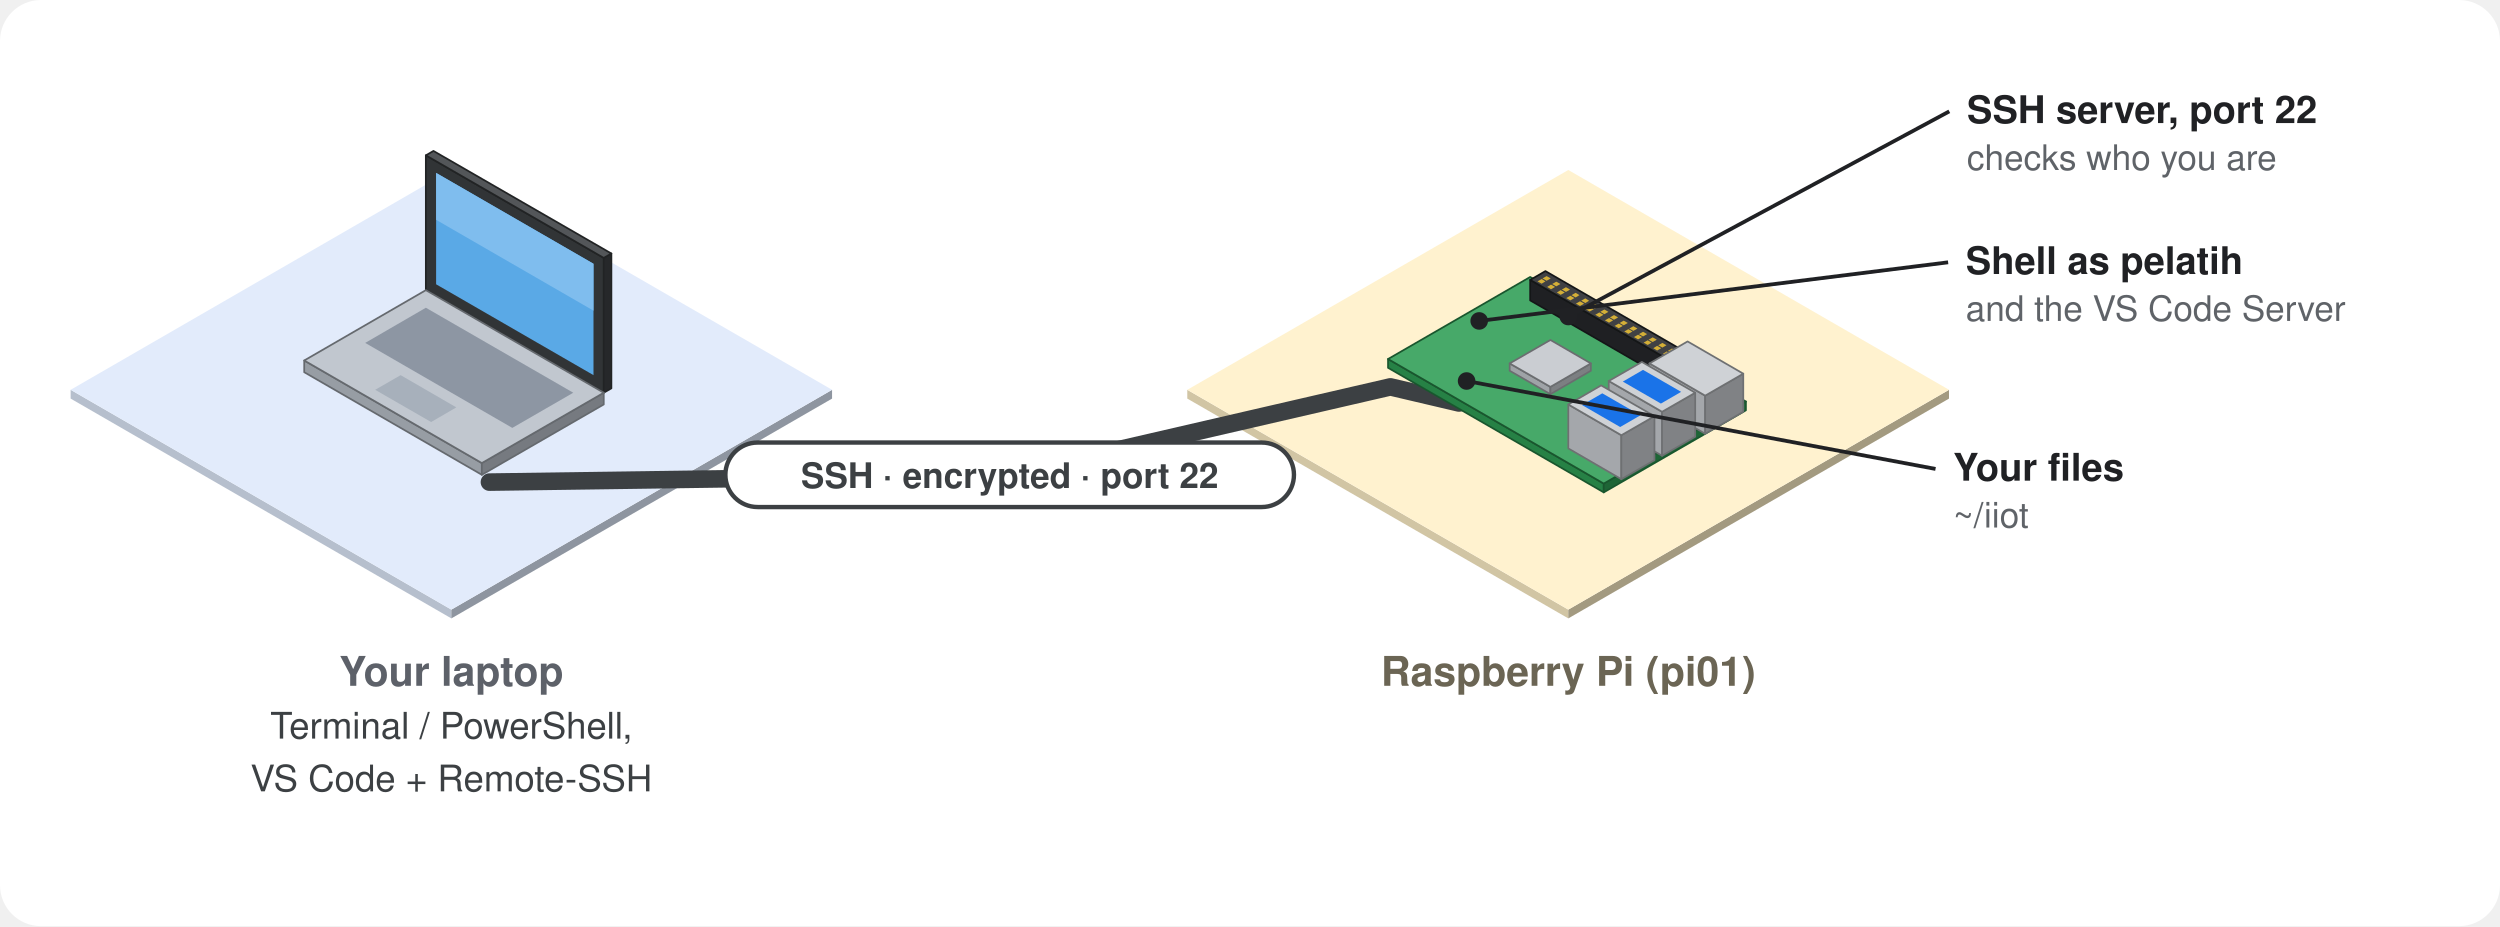
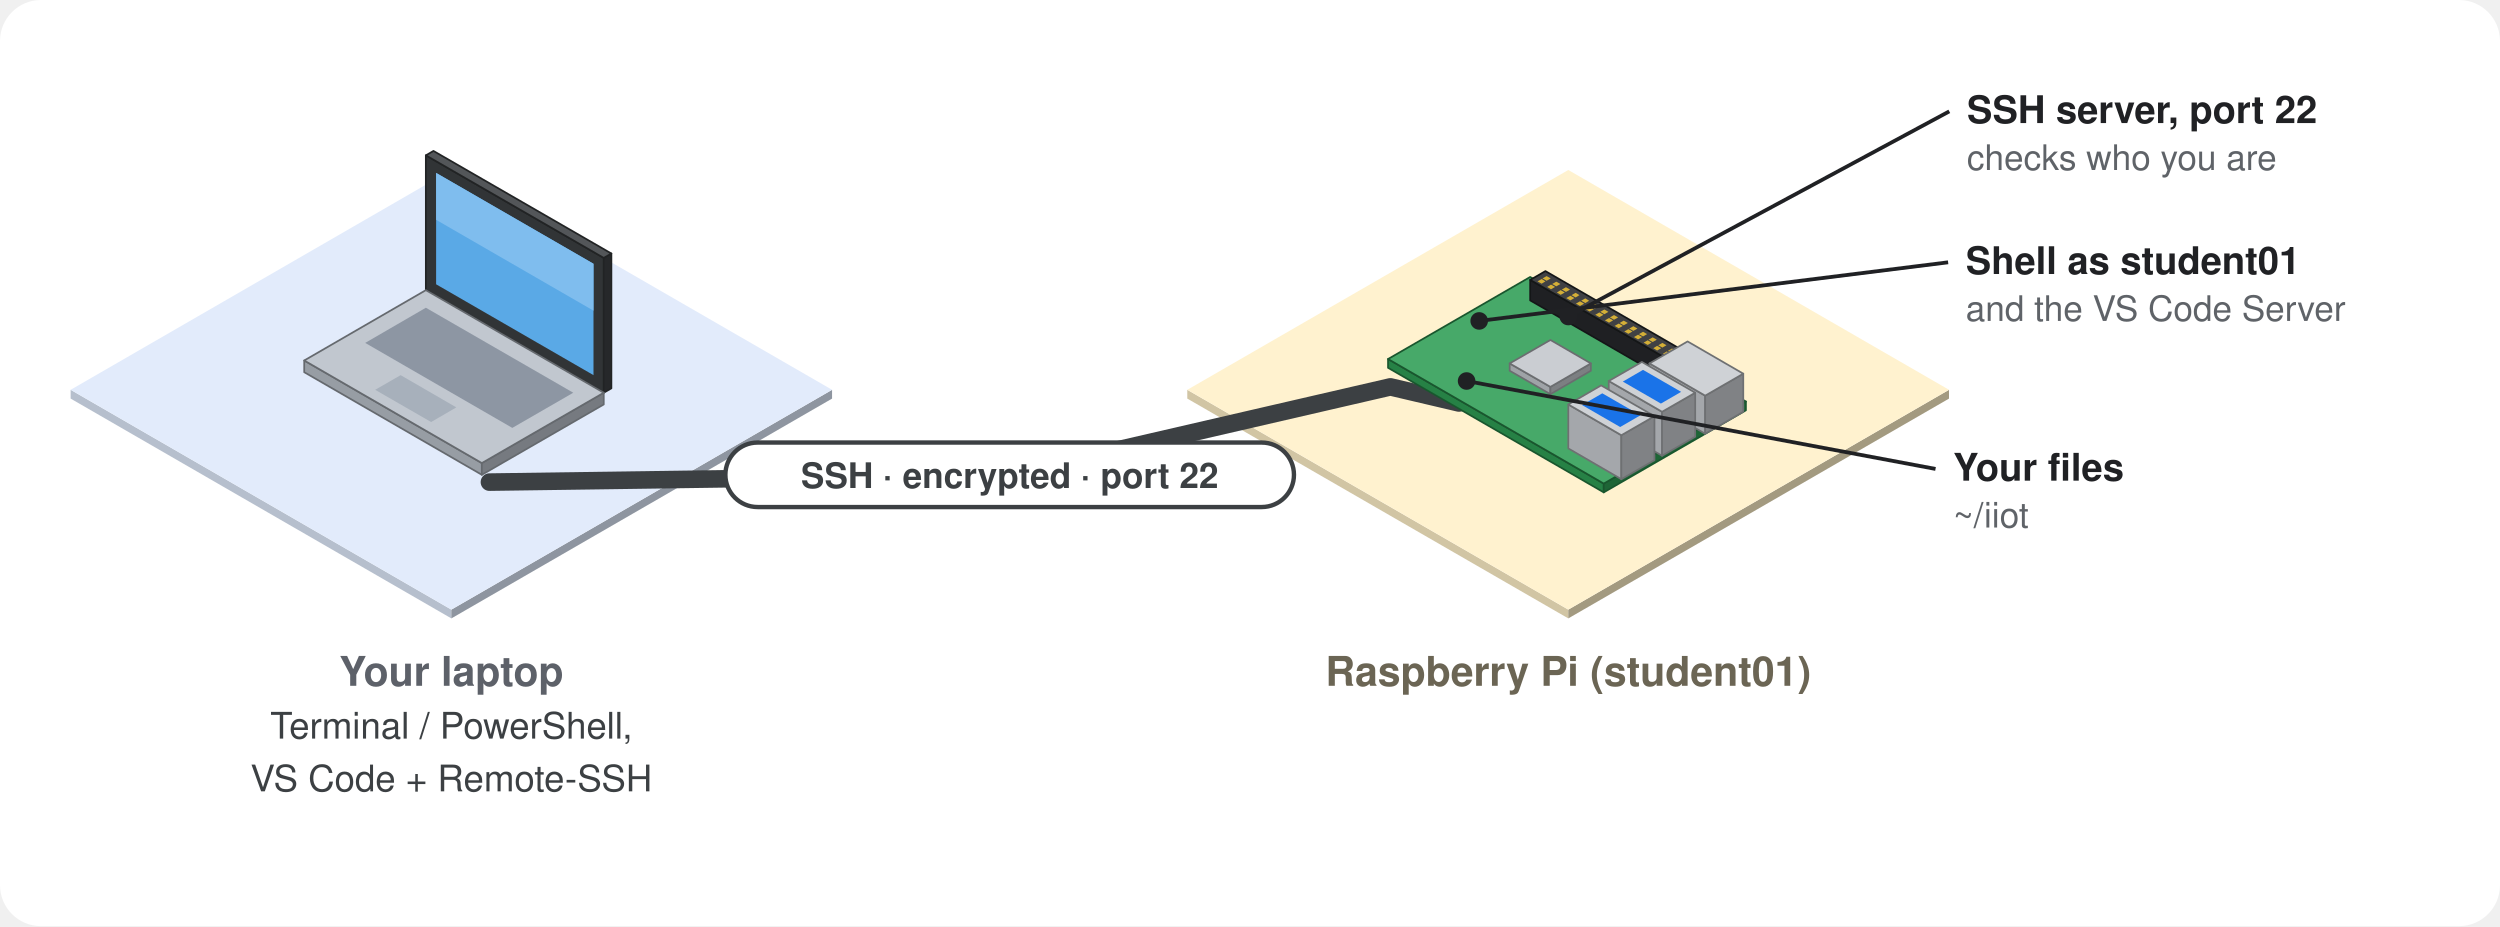
<svg xmlns="http://www.w3.org/2000/svg" viewBox="-154 -58 853 316" width="853" height="316" font-family="Segoe UI, Helvetica, Arial, sans-serif">
  <rect x="-154" y="-58" width="853" height="316" rx="14" fill="#ffffff" />
  <polygon points="-129.9,78.0 0.0,153.0 0.0,150.0 -129.9,75.0" fill="#b6bfcd" />
  <polygon points="129.9,78.0 0.0,153.0 0.0,150.0 129.9,75.0" fill="#8e95a0" />
  <polygon points="0.0,0.0 129.9,75.0 0.0,150.0 -129.9,75.0" fill="#e2ebfb" />
  <polygon points="251.1,78.0 381.1,153.0 381.1,150.0 251.1,75.0" fill="#d1c5a4" />
  <polygon points="511.0,78.0 381.1,153.0 381.1,150.0 511.0,75.0" fill="#a39a80" />
  <polygon points="381.1,0.0 511.0,75.0 381.1,150.0 251.1,75.0" fill="#fff2cf" />
  <path d="M13.0,106.5 L190.5,104.0 L320.4,74.0 L343.8,79.5" fill="none" stroke="#3c4043" stroke-width="6" stroke-linecap="round" stroke-linejoin="round" />
  <polygon points="319.6,67.5 393.2,110.0 393.2,107.0 319.6,64.5" fill="#268145" stroke="#19562e" stroke-width="0.6" stroke-linejoin="round" />
  <polygon points="441.7,82.0 393.2,110.0 393.2,107.0 441.7,79.0" fill="#1e6536" stroke="#19562e" stroke-width="0.6" stroke-linejoin="round" />
  <polygon points="368.1,36.5 441.7,79.0 393.2,107.0 319.6,64.5" fill="#47a969" stroke="#19562e" stroke-width="0.6" stroke-linejoin="round" />
  <polygon points="368.1,44.5 423.5,76.5 423.5,69.5 368.1,37.5" fill="#1f2023" stroke="#141617" stroke-width="0.6" stroke-linejoin="round" />
  <polygon points="428.7,73.5 423.5,76.5 423.5,69.5 428.7,66.5" fill="#18191b" stroke="#141617" stroke-width="0.6" stroke-linejoin="round" />
  <polygon points="373.3,34.5 428.7,66.5 423.5,69.5 368.1,37.5" fill="#404144" stroke="#141617" stroke-width="0.6" stroke-linejoin="round" />
  <polygon points="373.7,36.2 375.1,37.0 373.7,37.8 372.3,37.0" fill="#d4af37" />
  <polygon points="372.0,37.2 373.3,38.0 372.0,38.8 370.6,38.0" fill="#d4af37" />
  <polygon points="377.0,38.1 378.4,38.9 377.0,39.7 375.6,38.9" fill="#d4af37" />
  <polygon points="375.2,39.1 376.6,39.9 375.2,40.7 373.9,39.9" fill="#d4af37" />
  <polygon points="380.3,40.0 381.7,40.8 380.3,41.6 378.9,40.8" fill="#d4af37" />
  <polygon points="378.5,41.0 379.9,41.8 378.5,42.6 377.2,41.8" fill="#d4af37" />
  <polygon points="383.6,41.9 384.9,42.7 383.6,43.5 382.2,42.7" fill="#d4af37" />
  <polygon points="381.8,42.9 383.2,43.7 381.8,44.5 380.4,43.7" fill="#d4af37" />
  <polygon points="386.9,43.8 388.2,44.6 386.9,45.4 385.5,44.6" fill="#d4af37" />
  <polygon points="385.1,44.8 386.5,45.6 385.1,46.4 383.7,45.6" fill="#d4af37" />
  <polygon points="390.1,45.7 391.5,46.5 390.1,47.3 388.8,46.5" fill="#d4af37" />
  <polygon points="388.4,46.7 389.8,47.5 388.4,48.3 387.0,47.5" fill="#d4af37" />
  <polygon points="393.4,47.6 394.8,48.4 393.4,49.2 392.0,48.4" fill="#d4af37" />
  <polygon points="391.7,48.6 393.1,49.4 391.7,50.2 390.3,49.4" fill="#d4af37" />
  <polygon points="396.7,49.5 398.1,50.3 396.7,51.1 395.3,50.3" fill="#d4af37" />
  <polygon points="395.0,50.5 396.4,51.3 395.0,52.1 393.6,51.3" fill="#d4af37" />
  <polygon points="400.0,51.4 401.4,52.2 400.0,53.0 398.6,52.2" fill="#d4af37" />
  <polygon points="398.3,52.4 399.7,53.2 398.3,54.0 396.9,53.2" fill="#d4af37" />
  <polygon points="403.3,53.3 404.7,54.1 403.3,54.9 401.9,54.1" fill="#d4af37" />
  <polygon points="401.6,54.3 403.0,55.1 401.6,55.9 400.2,55.1" fill="#d4af37" />
  <polygon points="406.6,55.2 408.0,56.0 406.6,56.8 405.2,56.0" fill="#d4af37" />
  <polygon points="404.9,56.2 406.3,57.0 404.9,57.8 403.5,57.0" fill="#d4af37" />
  <polygon points="409.9,57.1 411.3,57.9 409.9,58.7 408.5,57.9" fill="#d4af37" />
  <polygon points="408.2,58.1 409.5,58.9 408.2,59.7 406.8,58.9" fill="#d4af37" />
  <polygon points="413.2,59.0 414.6,59.8 413.2,60.6 411.8,59.8" fill="#d4af37" />
  <polygon points="411.4,60.0 412.8,60.8 411.4,61.6 410.1,60.8" fill="#d4af37" />
  <polygon points="416.5,60.9 417.9,61.7 416.5,62.5 415.1,61.7" fill="#d4af37" />
  <polygon points="414.7,61.9 416.1,62.7 414.7,63.5 413.4,62.7" fill="#d4af37" />
  <polygon points="419.8,62.8 421.1,63.6 419.8,64.4 418.4,63.6" fill="#d4af37" />
  <polygon points="418.0,63.8 419.4,64.6 418.0,65.4 416.6,64.6" fill="#d4af37" />
  <polygon points="423.1,64.7 424.4,65.5 423.1,66.3 421.7,65.5" fill="#d4af37" />
  <polygon points="421.3,65.7 422.7,66.5 421.3,67.3 419.9,66.5" fill="#d4af37" />
  <polygon points="361.1,68.5 375.0,76.5 375.0,74.0 361.1,66.0" fill="#9fa3a7" stroke="#6b6d70" stroke-width="0.6" stroke-linejoin="round" />
  <polygon points="388.8,68.5 375.0,76.5 375.0,74.0 388.8,66.0" fill="#7c7f82" stroke="#6b6d70" stroke-width="0.6" stroke-linejoin="round" />
  <polygon points="375.0,58.0 388.8,66.0 375.0,74.0 361.1,66.0" fill="#cacdd2" stroke="#6b6d70" stroke-width="0.6" stroke-linejoin="round" />
  <polygon points="408.8,79.0 427.8,90.0 427.8,77.0 408.8,66.0" fill="#a4a7ab" stroke="#6e7072" stroke-width="0.6" stroke-linejoin="round" />
  <polygon points="440.8,82.5 427.8,90.0 427.8,77.0 440.8,69.5" fill="#808285" stroke="#6e7072" stroke-width="0.6" stroke-linejoin="round" />
  <polygon points="421.8,58.5 440.8,69.5 427.8,77.0 408.8,66.0" fill="#cfd2d6" stroke="#6e7072" stroke-width="0.6" stroke-linejoin="round" />
  <polygon points="394.9,87.0 413.1,97.5 413.1,82.5 394.9,72.0" fill="#a4a7ab" stroke="#6e7072" stroke-width="0.6" stroke-linejoin="round" />
  <polygon points="424.4,91.0 413.1,97.5 413.1,82.5 424.4,76.0" fill="#808285" stroke="#6e7072" stroke-width="0.6" stroke-linejoin="round" />
  <polygon points="406.2,65.5 424.4,76.0 413.1,82.5 394.9,72.0" fill="#cfd2d6" stroke="#6e7072" stroke-width="0.6" stroke-linejoin="round" />
  <polygon points="381.1,95.0 399.2,105.5 399.2,90.5 381.1,80.0" fill="#a4a7ab" stroke="#6e7072" stroke-width="0.6" stroke-linejoin="round" />
  <polygon points="410.5,99.0 399.2,105.5 399.2,90.5 410.5,84.0" fill="#808285" stroke="#6e7072" stroke-width="0.6" stroke-linejoin="round" />
  <polygon points="392.3,73.5 410.5,84.0 399.2,90.5 381.1,80.0" fill="#cfd2d6" stroke="#6e7072" stroke-width="0.6" stroke-linejoin="round" />
  <polygon points="406.6,68.2 419.6,75.7 412.7,79.7 399.7,72.2" fill="#1a73e8" />
  <polygon points="392.7,76.2 405.7,83.7 398.8,87.7 385.8,80.2" fill="#1a73e8" />
  <polygon points="-8.7,41.0 52.0,76.0 52.0,30.0 -8.7,-5.0" fill="#313436" stroke="#212324" stroke-width="0.6" stroke-linejoin="round" />
  <polygon points="54.6,74.5 52.0,76.0 52.0,30.0 54.6,28.5" fill="#26282a" stroke="#212324" stroke-width="0.6" stroke-linejoin="round" />
  <polygon points="-6.1,-6.5 54.6,28.5 52.0,30.0 -8.7,-5.0" fill="#535659" stroke="#212324" stroke-width="0.6" stroke-linejoin="round" />
  <polygon points="-5.2,39.0 48.5,70.0 48.5,32.0 -5.2,1.0" fill="#5aa9e6" />
  <polygon points="-5.2,17.0 48.5,48.0 48.5,32.0 -5.2,1.0" fill="#7fbdee" />
  <polygon points="-50.2,69.0 10.4,104.0 10.4,100.0 -50.2,65.0" fill="#979da4" stroke="#65696e" stroke-width="0.6" stroke-linejoin="round" />
  <polygon points="52.0,80.0 10.4,104.0 10.4,100.0 52.0,76.0" fill="#767a80" stroke="#65696e" stroke-width="0.6" stroke-linejoin="round" />
  <polygon points="-8.7,41.0 52.0,76.0 10.4,100.0 -50.2,65.0" fill="#c1c7cf" stroke="#65696e" stroke-width="0.6" stroke-linejoin="round" />
  <polygon points="-8.7,47.0 41.6,76.0 20.8,88.0 -29.4,59.0" fill="#8d96a3" />
  <polygon points="-17.3,70.0 1.7,81.0 -6.9,86.0 -26.0,75.0" fill="#a7b0bb" />
  <rect x="93.5" y="93.0" width="194.0" height="22" rx="11" fill="#ffffff" stroke="#3c4043" stroke-width="1.5" />
  <text x="190.5" y="108.5" font-size="12" font-weight="600" fill="#3c4043" text-anchor="middle">SSH · encrypted · port 22</text>
  <text x="0.0" y="176.0" font-size="14" font-weight="700" fill="#5d6169" text-anchor="middle">Your laptop</text>
  <text x="0.0" y="194.0" font-size="12.5" font-weight="400" fill="#3c4043" text-anchor="middle">Terminal / PowerShell,</text>
  <text x="0.0" y="212.0" font-size="12.5" font-weight="400" fill="#3c4043" text-anchor="middle">VS Code + Remote-SSH</text>
-   <text x="381.1" y="176.0" font-size="14" font-weight="700" fill="#6b6554" text-anchor="middle">Raspberry Pi (pi01)</text>
+   <text x="381.1" y="176.0" font-size="14" font-weight="700" fill="#6b6554" text-anchor="middle">Raspberry Pi (student01)</text>
  <circle cx="381.1" cy="50.0" r="3" fill="#202124" />
  <path d="M381.1,50.0 L511.1,-20.0" stroke="#202124" stroke-width="1.3" fill="none" />
  <text x="517.1" y="-16.0" font-size="13" font-weight="700" fill="#202124" text-anchor="start" stroke="#ffffff" stroke-width="4" paint-order="stroke" stroke-linejoin="round">SSH server, port 22</text>
  <text x="517.1" y="0.0" font-size="12" font-weight="400" fill="#5f6368" text-anchor="start" stroke="#ffffff" stroke-width="4" paint-order="stroke" stroke-linejoin="round">checks who you are</text>
  <circle cx="350.7" cy="51.5" r="3" fill="#202124" />
  <path d="M350.7,51.5 L510.7,31.5" stroke="#202124" stroke-width="1.3" fill="none" />
-   <text x="516.7" y="35.5" font-size="13" font-weight="700" fill="#202124" text-anchor="start" stroke="#ffffff" stroke-width="4" paint-order="stroke" stroke-linejoin="round">Shell as pelatih</text>
+   <text x="516.7" y="35.5" font-size="13" font-weight="700" fill="#202124" text-anchor="start" stroke="#ffffff" stroke-width="4" paint-order="stroke" stroke-linejoin="round">Shell as student01</text>
  <text x="516.7" y="51.5" font-size="12" font-weight="400" fill="#5f6368" text-anchor="start" stroke="#ffffff" stroke-width="4" paint-order="stroke" stroke-linejoin="round">and the VS Code Server</text>
  <circle cx="346.4" cy="72.0" r="3" fill="#202124" />
  <path d="M346.4,72.0 L506.4,102.0" stroke="#202124" stroke-width="1.3" fill="none" />
  <text x="512.4" y="106.0" font-size="13" font-weight="700" fill="#202124" text-anchor="start" stroke="#ffffff" stroke-width="4" paint-order="stroke" stroke-linejoin="round">Your files</text>
  <text x="512.4" y="122.0" font-size="12" font-weight="400" fill="#5f6368" text-anchor="start" stroke="#ffffff" stroke-width="4" paint-order="stroke" stroke-linejoin="round">~/iiot</text>
</svg>
